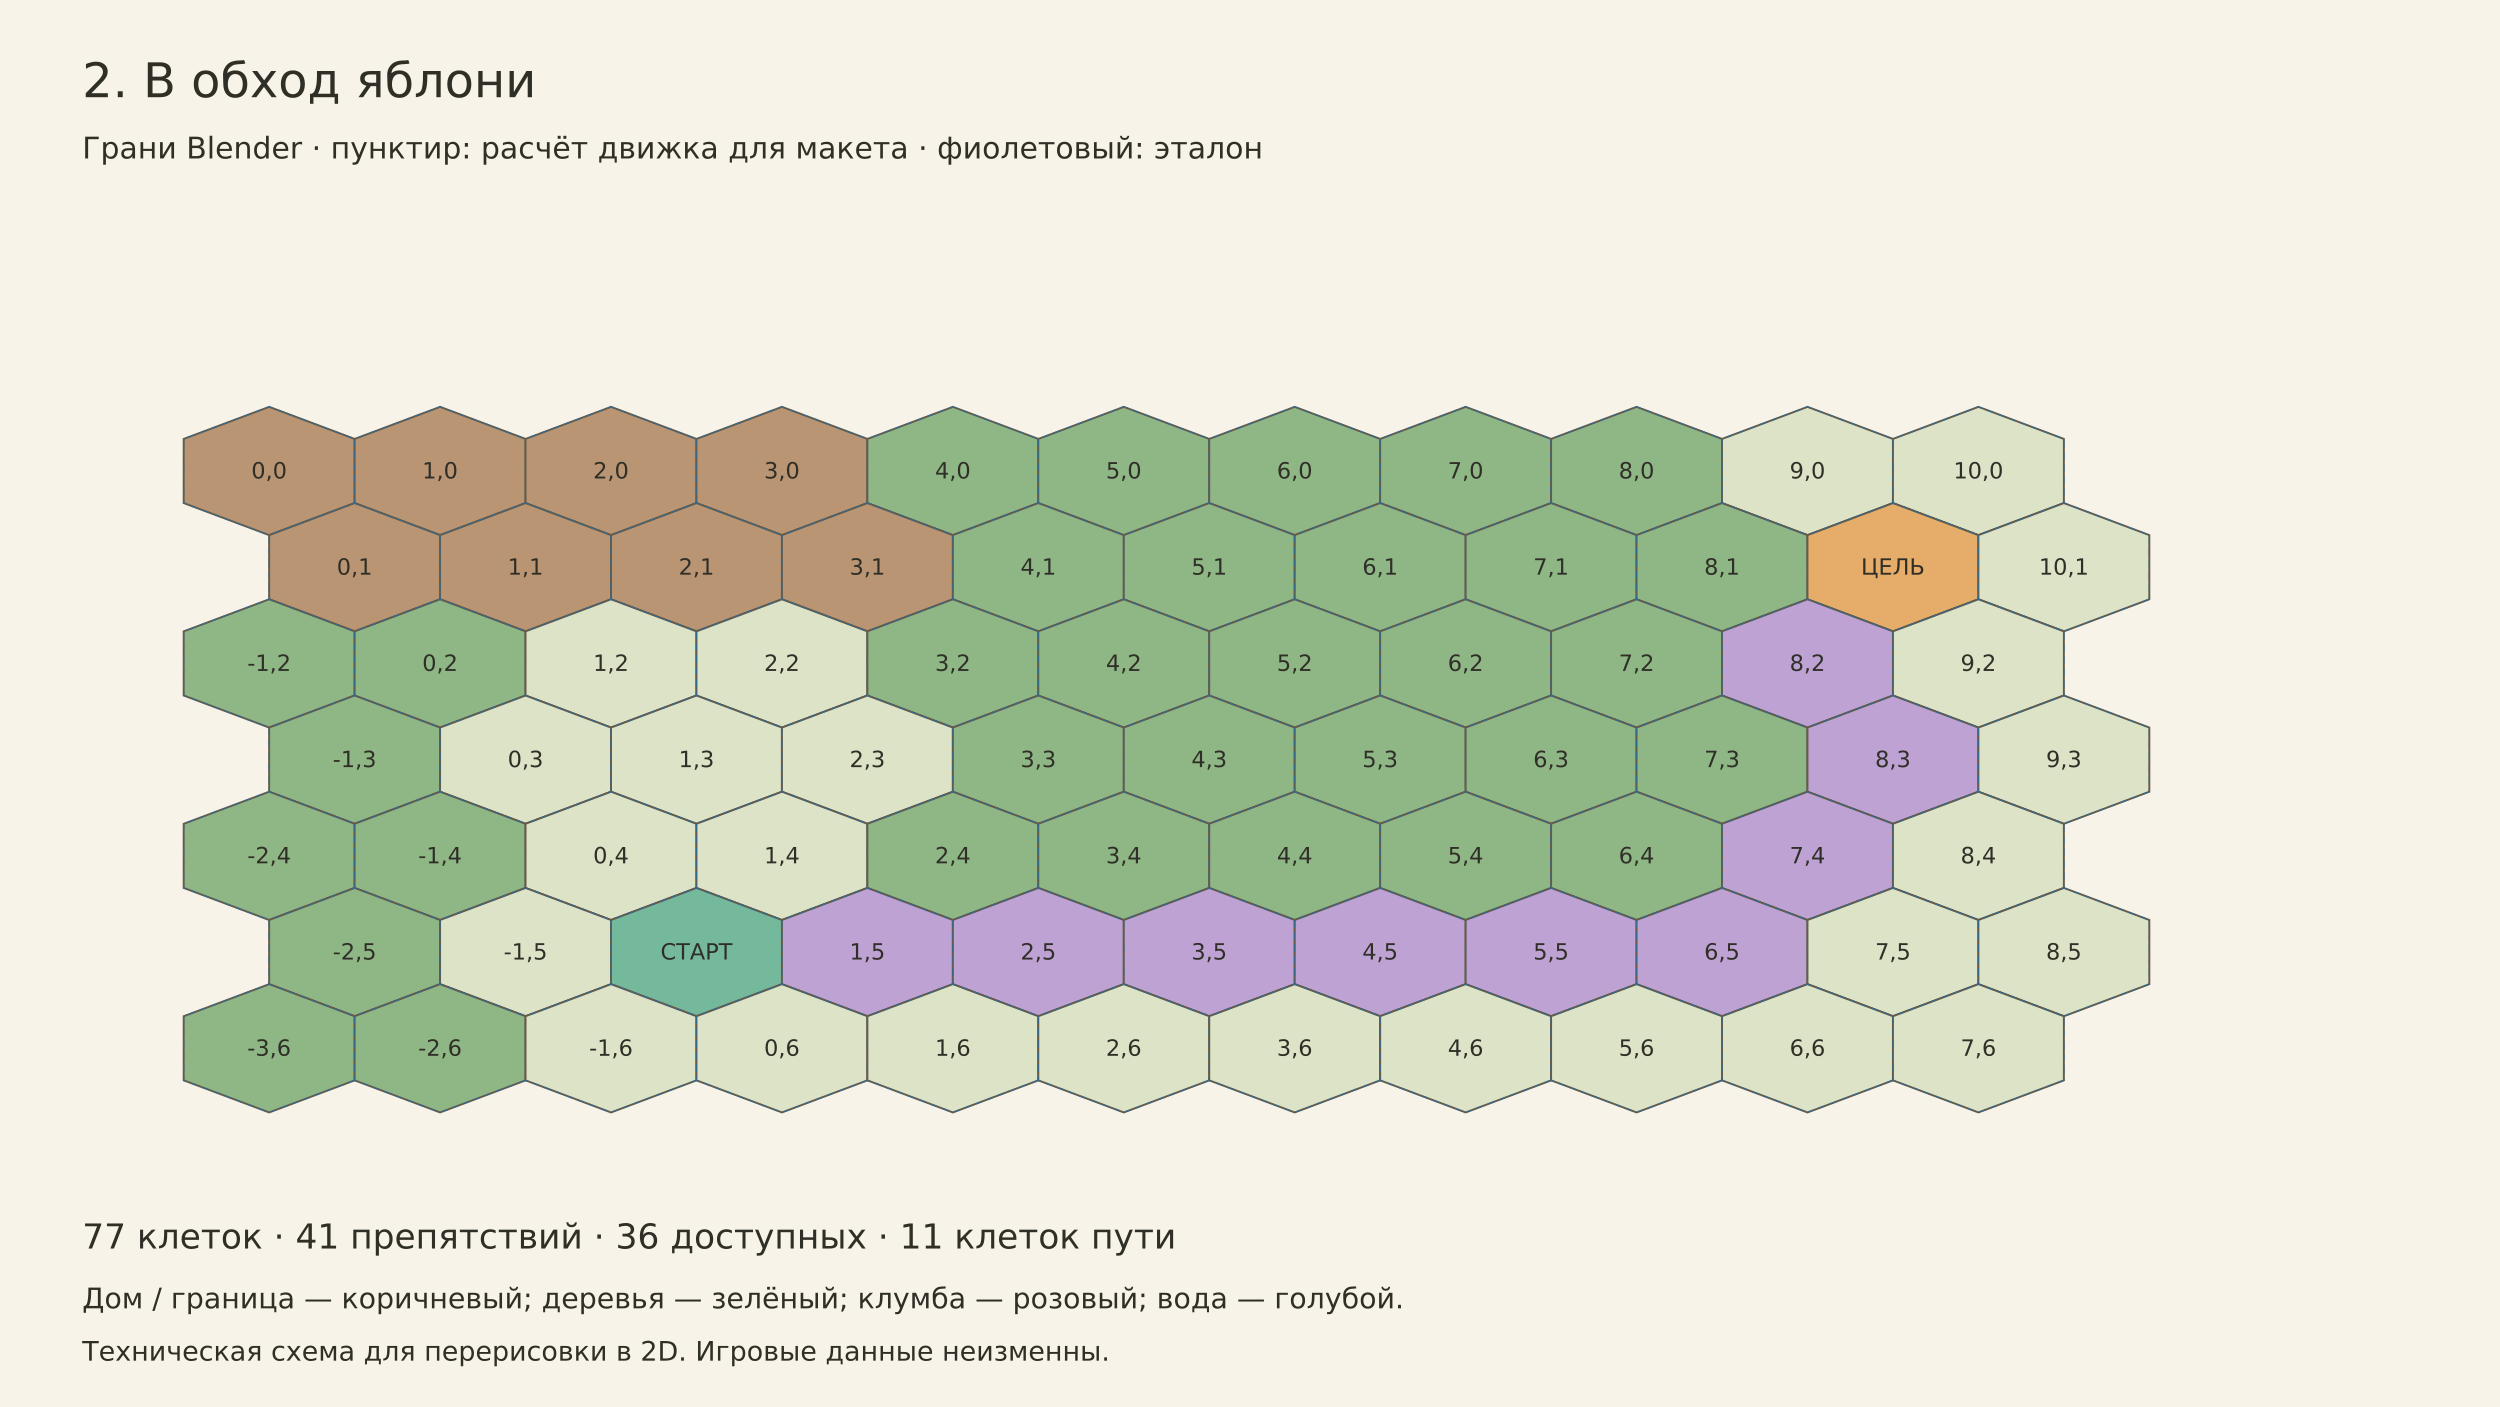
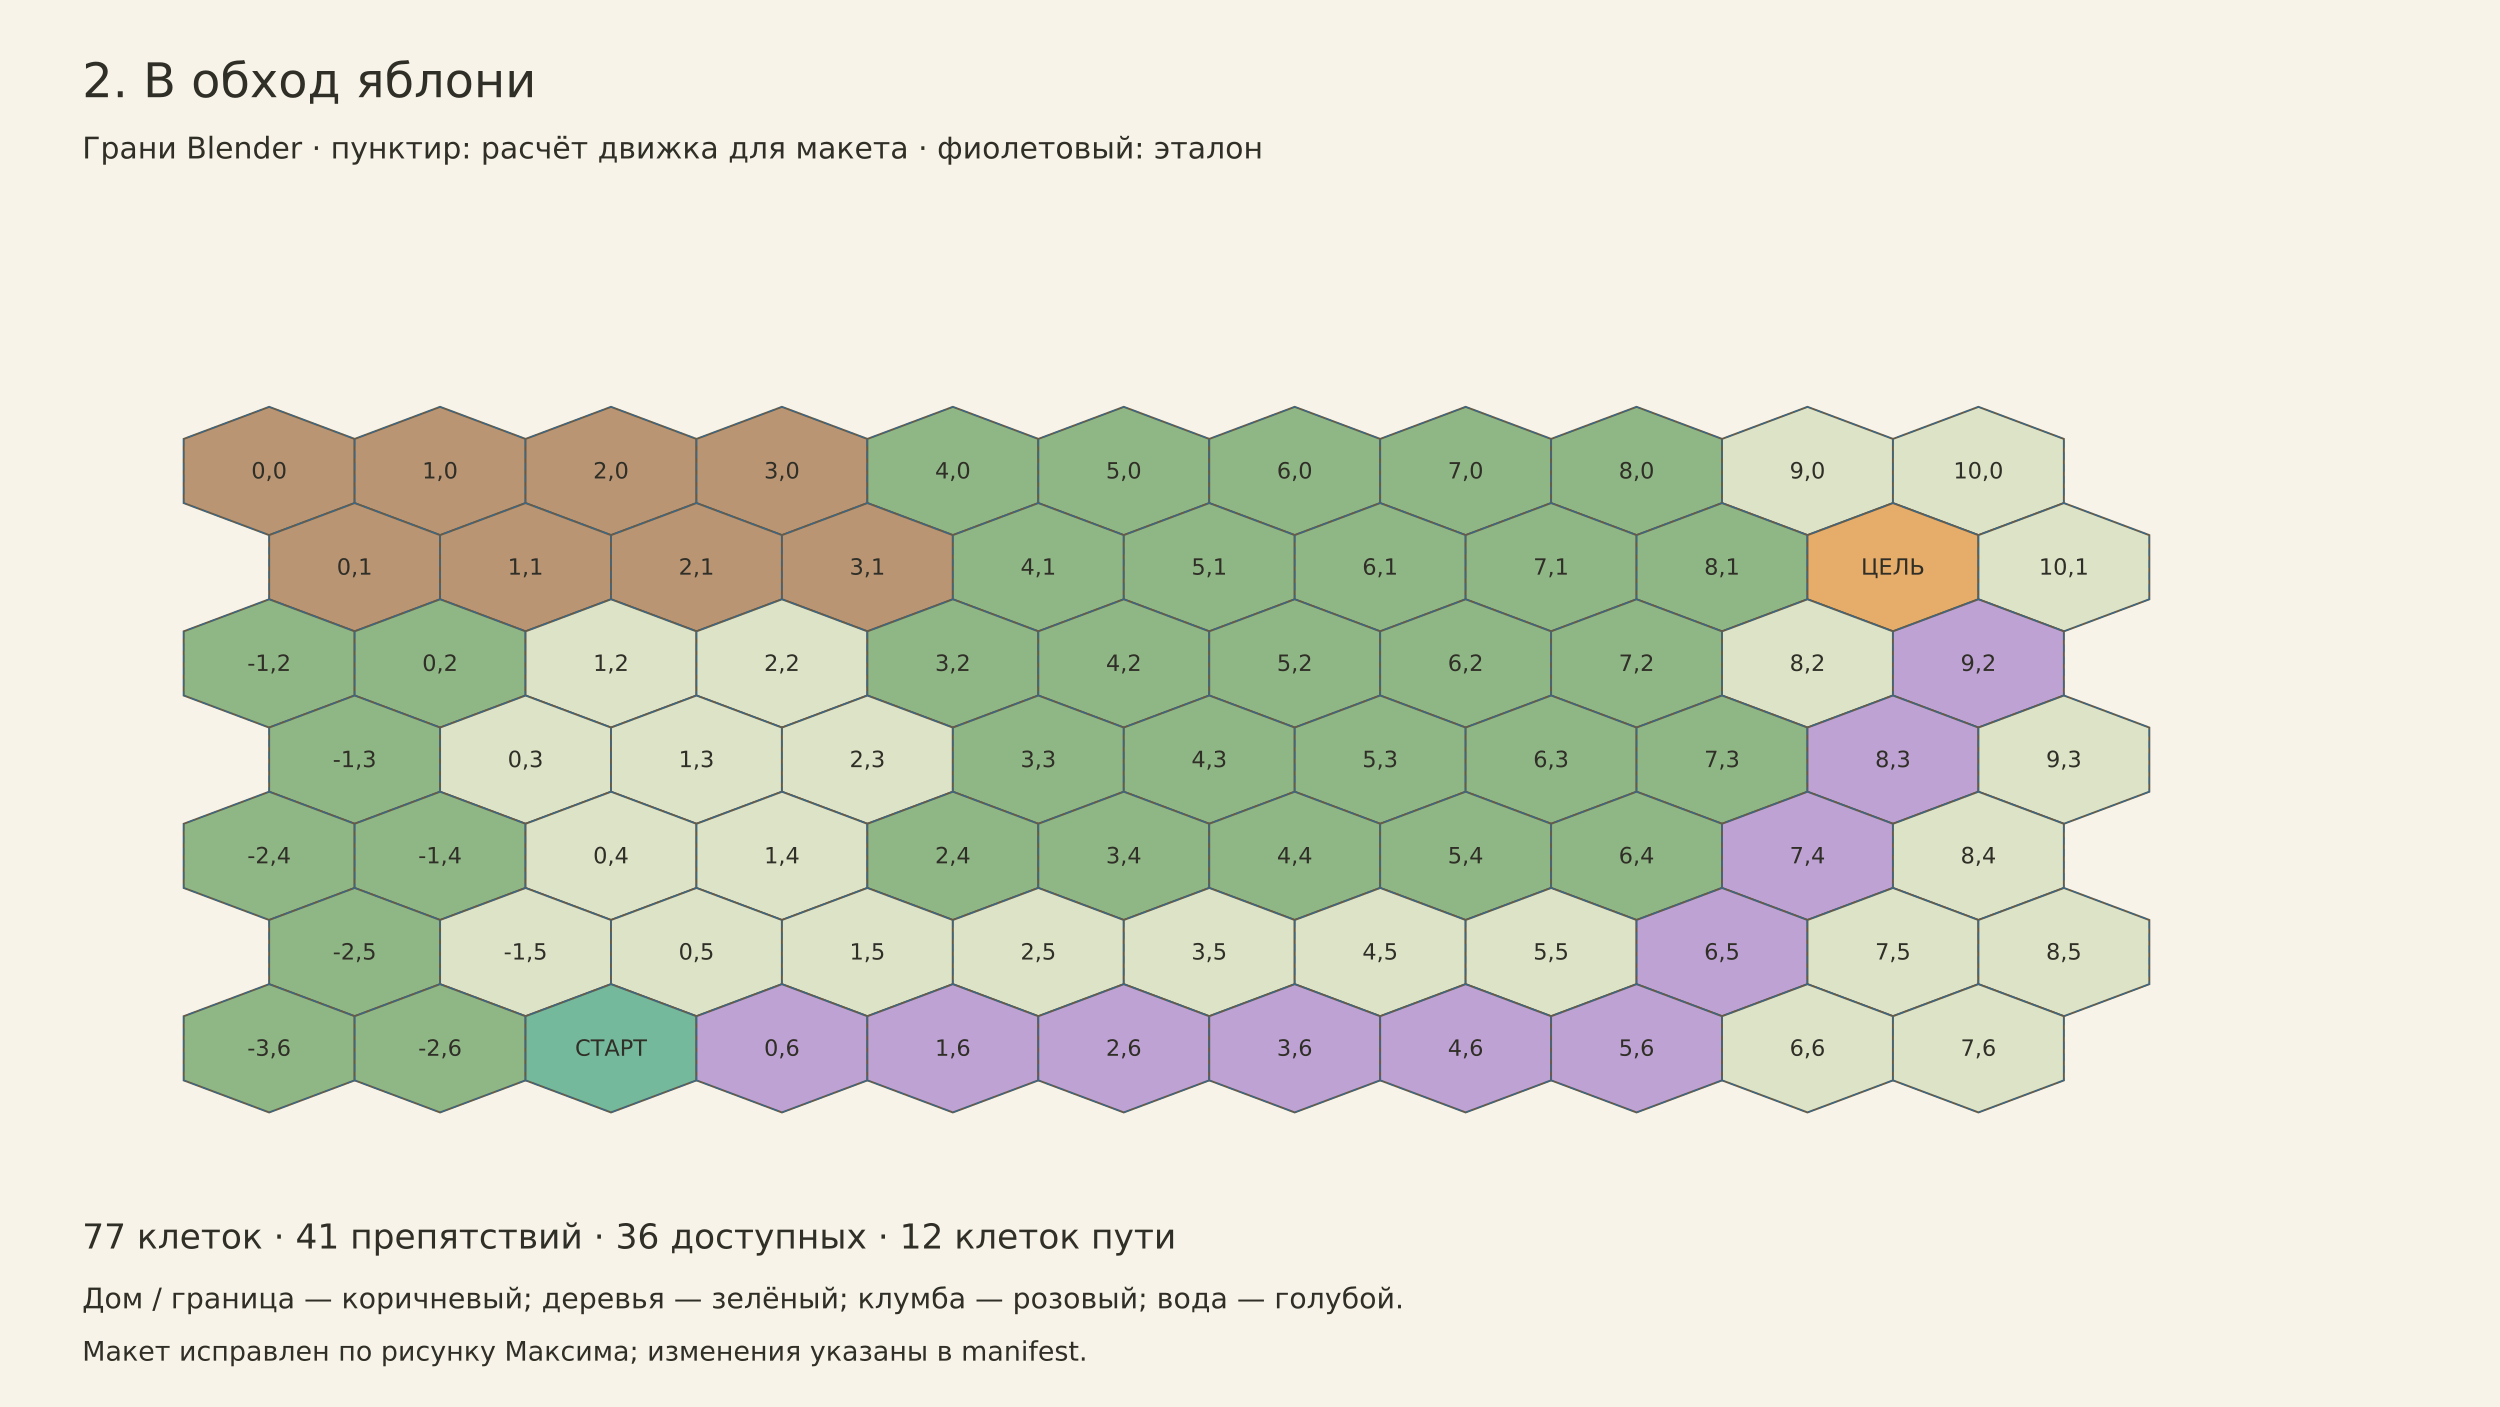
<svg xmlns="http://www.w3.org/2000/svg" viewBox="0 0 1672 941">
  <rect width="100%" height="100%" fill="#f7f3e8" />
  <g font-family="DejaVu Sans,sans-serif" fill="#302f27">
    <text x="55" y="65" font-size="32">2. В обход яблони</text>
    <text x="55" y="106" font-size="20">Грани Blender · пунктир: расчёт движка для макета · фиолетовый: эталон</text>
    <polygon points="237.158,336.45 180,357.9 122.842,336.45 122.842,293.55 180,272.1 237.158,293.55" fill="#b99574" stroke="#655b49" stroke-width="1.3" />
    <polygon points="237.158,336.45 180,357.9 122.842,336.45 122.842,293.55 180,272.1 237.158,293.55" fill="none" stroke="#326a93" stroke-width=".7" stroke-dasharray="5 3" />
    <text x="180" y="320" text-anchor="middle" font-size="15">0,0</text>
    <polygon points="351.473,336.45 294.315,357.9 237.158,336.45 237.158,293.55 294.315,272.1 351.473,293.55" fill="#b99574" stroke="#655b49" stroke-width="1.3" />
    <polygon points="351.473,336.45 294.315,357.9 237.158,336.45 237.158,293.55 294.315,272.1 351.473,293.55" fill="none" stroke="#326a93" stroke-width=".7" stroke-dasharray="5 3" />
    <text x="294.315" y="320" text-anchor="middle" font-size="15">1,0</text>
    <polygon points="465.788,336.45 408.631,357.9 351.473,336.45 351.473,293.55 408.631,272.1 465.788,293.55" fill="#b99574" stroke="#655b49" stroke-width="1.3" />
    <polygon points="465.788,336.45 408.631,357.9 351.473,336.45 351.473,293.55 408.631,272.1 465.788,293.55" fill="none" stroke="#326a93" stroke-width=".7" stroke-dasharray="5 3" />
    <text x="408.631" y="320" text-anchor="middle" font-size="15">2,0</text>
    <polygon points="580.104,336.45 522.946,357.9 465.788,336.45 465.788,293.55 522.946,272.1 580.104,293.55" fill="#b99574" stroke="#655b49" stroke-width="1.3" />
    <polygon points="580.104,336.45 522.946,357.9 465.788,336.45 465.788,293.55 522.946,272.1 580.104,293.55" fill="none" stroke="#326a93" stroke-width=".7" stroke-dasharray="5 3" />
    <text x="522.946" y="320" text-anchor="middle" font-size="15">3,0</text>
    <polygon points="694.419,336.45 637.261,357.9 580.104,336.45 580.104,293.55 637.261,272.1 694.419,293.55" fill="#8fb786" stroke="#655b49" stroke-width="1.3" />
    <polygon points="694.419,336.45 637.261,357.9 580.104,336.45 580.104,293.55 637.261,272.1 694.419,293.55" fill="none" stroke="#326a93" stroke-width=".7" stroke-dasharray="5 3" />
    <text x="637.261" y="320" text-anchor="middle" font-size="15">4,0</text>
    <polygon points="808.734,336.45 751.577,357.9 694.419,336.45 694.419,293.55 751.577,272.1 808.734,293.55" fill="#8fb786" stroke="#655b49" stroke-width="1.3" />
    <polygon points="808.734,336.45 751.577,357.9 694.419,336.45 694.419,293.55 751.577,272.1 808.734,293.55" fill="none" stroke="#326a93" stroke-width=".7" stroke-dasharray="5 3" />
    <text x="751.577" y="320" text-anchor="middle" font-size="15">5,0</text>
    <polygon points="923.05,336.45 865.892,357.9 808.734,336.45 808.734,293.55 865.892,272.1 923.05,293.55" fill="#8fb786" stroke="#655b49" stroke-width="1.3" />
    <polygon points="923.05,336.45 865.892,357.9 808.734,336.45 808.734,293.55 865.892,272.1 923.05,293.55" fill="none" stroke="#326a93" stroke-width=".7" stroke-dasharray="5 3" />
    <text x="865.892" y="320" text-anchor="middle" font-size="15">6,0</text>
    <polygon points="1037.365,336.45 980.208,357.9 923.05,336.45 923.05,293.55 980.208,272.1 1037.365,293.55" fill="#8fb786" stroke="#655b49" stroke-width="1.3" />
    <polygon points="1037.365,336.45 980.207,357.9 923.05,336.45 923.05,293.55 980.207,272.1 1037.365,293.55" fill="none" stroke="#326a93" stroke-width=".7" stroke-dasharray="5 3" />
    <text x="980.207" y="320" text-anchor="middle" font-size="15">7,0</text>
    <polygon points="1151.681,336.45 1094.523,357.9 1037.365,336.45 1037.365,293.55 1094.523,272.1 1151.681,293.55" fill="#8fb786" stroke="#655b49" stroke-width="1.3" />
    <polygon points="1151.68,336.45 1094.523,357.9 1037.365,336.45 1037.365,293.55 1094.523,272.1 1151.68,293.55" fill="none" stroke="#326a93" stroke-width=".7" stroke-dasharray="5 3" />
    <text x="1094.523" y="320" text-anchor="middle" font-size="15">8,0</text>
    <polygon points="1265.996,336.45 1208.838,357.9 1151.681,336.45 1151.681,293.55 1208.838,272.1 1265.996,293.55" fill="#dce3c7" stroke="#655b49" stroke-width="1.3" />
    <polygon points="1265.996,336.45 1208.838,357.9 1151.68,336.45 1151.68,293.55 1208.838,272.1 1265.996,293.55" fill="none" stroke="#326a93" stroke-width=".7" stroke-dasharray="5 3" />
    <text x="1208.838" y="320" text-anchor="middle" font-size="15">9,0</text>
    <polygon points="1380.311,336.45 1323.154,357.9 1265.996,336.45 1265.996,293.55 1323.154,272.1 1380.311,293.55" fill="#dce3c7" stroke="#655b49" stroke-width="1.3" />
    <polygon points="1380.311,336.45 1323.154,357.9 1265.996,336.45 1265.996,293.55 1323.154,272.1 1380.311,293.55" fill="none" stroke="#326a93" stroke-width=".7" stroke-dasharray="5 3" />
    <text x="1323.154" y="320" text-anchor="middle" font-size="15">10,0</text>
    <polygon points="294.315,400.8 237.158,422.25 180,400.8 180,357.9 237.158,336.45 294.315,357.9" fill="#b99574" stroke="#655b49" stroke-width="1.3" />
    <polygon points="294.315,400.8 237.158,422.25 180,400.8 180,357.9 237.158,336.45 294.315,357.9" fill="none" stroke="#326a93" stroke-width=".7" stroke-dasharray="5 3" />
    <text x="237.158" y="384.35" text-anchor="middle" font-size="15">0,1</text>
    <polygon points="408.631,400.8 351.473,422.25 294.315,400.8 294.315,357.9 351.473,336.45 408.631,357.9" fill="#b99574" stroke="#655b49" stroke-width="1.3" />
    <polygon points="408.631,400.8 351.473,422.25 294.315,400.8 294.315,357.9 351.473,336.45 408.631,357.9" fill="none" stroke="#326a93" stroke-width=".7" stroke-dasharray="5 3" />
    <text x="351.473" y="384.35" text-anchor="middle" font-size="15">1,1</text>
    <polygon points="522.946,400.8 465.788,422.25 408.631,400.8 408.631,357.9 465.788,336.45 522.946,357.9" fill="#b99574" stroke="#655b49" stroke-width="1.3" />
    <polygon points="522.946,400.8 465.788,422.25 408.631,400.8 408.631,357.9 465.788,336.45 522.946,357.9" fill="none" stroke="#326a93" stroke-width=".7" stroke-dasharray="5 3" />
    <text x="465.788" y="384.35" text-anchor="middle" font-size="15">2,1</text>
    <polygon points="637.261,400.8 580.104,422.25 522.946,400.8 522.946,357.9 580.104,336.45 637.261,357.9" fill="#b99574" stroke="#655b49" stroke-width="1.3" />
    <polygon points="637.261,400.8 580.104,422.25 522.946,400.8 522.946,357.9 580.104,336.45 637.261,357.9" fill="none" stroke="#326a93" stroke-width=".7" stroke-dasharray="5 3" />
    <text x="580.104" y="384.35" text-anchor="middle" font-size="15">3,1</text>
    <polygon points="751.577,400.8 694.419,422.25 637.261,400.8 637.261,357.9 694.419,336.45 751.577,357.9" fill="#8fb786" stroke="#655b49" stroke-width="1.3" />
    <polygon points="751.577,400.8 694.419,422.25 637.261,400.8 637.261,357.9 694.419,336.45 751.577,357.9" fill="none" stroke="#326a93" stroke-width=".7" stroke-dasharray="5 3" />
    <text x="694.419" y="384.35" text-anchor="middle" font-size="15">4,1</text>
    <polygon points="865.892,400.8 808.734,422.25 751.577,400.8 751.577,357.9 808.734,336.45 865.892,357.9" fill="#8fb786" stroke="#655b49" stroke-width="1.3" />
    <polygon points="865.892,400.8 808.734,422.25 751.577,400.8 751.577,357.9 808.734,336.45 865.892,357.9" fill="none" stroke="#326a93" stroke-width=".7" stroke-dasharray="5 3" />
    <text x="808.734" y="384.35" text-anchor="middle" font-size="15">5,1</text>
    <polygon points="980.208,400.8 923.05,422.25 865.892,400.8 865.892,357.9 923.05,336.45 980.208,357.9" fill="#8fb786" stroke="#655b49" stroke-width="1.3" />
    <polygon points="980.207,400.8 923.05,422.25 865.892,400.8 865.892,357.9 923.05,336.45 980.207,357.9" fill="none" stroke="#326a93" stroke-width=".7" stroke-dasharray="5 3" />
    <text x="923.05" y="384.35" text-anchor="middle" font-size="15">6,1</text>
    <polygon points="1094.523,400.8 1037.365,422.25 980.208,400.8 980.208,357.9 1037.365,336.45 1094.523,357.9" fill="#8fb786" stroke="#655b49" stroke-width="1.3" />
    <polygon points="1094.523,400.8 1037.365,422.25 980.207,400.8 980.207,357.9 1037.365,336.45 1094.523,357.9" fill="none" stroke="#326a93" stroke-width=".7" stroke-dasharray="5 3" />
    <text x="1037.365" y="384.35" text-anchor="middle" font-size="15">7,1</text>
    <polygon points="1208.838,400.8 1151.681,422.25 1094.523,400.8 1094.523,357.9 1151.681,336.45 1208.838,357.9" fill="#8fb786" stroke="#655b49" stroke-width="1.3" />
    <polygon points="1208.838,400.8 1151.68,422.25 1094.523,400.8 1094.523,357.9 1151.68,336.45 1208.838,357.9" fill="none" stroke="#326a93" stroke-width=".7" stroke-dasharray="5 3" />
    <text x="1151.681" y="384.35" text-anchor="middle" font-size="15">8,1</text>
    <polygon points="1323.154,400.8 1265.996,422.25 1208.838,400.8 1208.838,357.9 1265.996,336.45 1323.154,357.9" fill="#e6ac69" stroke="#655b49" stroke-width="1.3" />
    <polygon points="1323.154,400.8 1265.996,422.25 1208.838,400.8 1208.838,357.9 1265.996,336.45 1323.154,357.9" fill="none" stroke="#326a93" stroke-width=".7" stroke-dasharray="5 3" />
    <text x="1265.996" y="384.35" text-anchor="middle" font-size="15">ЦЕЛЬ</text>
    <polygon points="1437.469,400.8 1380.311,422.25 1323.154,400.8 1323.154,357.9 1380.311,336.45 1437.469,357.9" fill="#dce3c7" stroke="#655b49" stroke-width="1.3" />
    <polygon points="1437.469,400.8 1380.311,422.25 1323.154,400.8 1323.154,357.9 1380.311,336.45 1437.469,357.9" fill="none" stroke="#326a93" stroke-width=".7" stroke-dasharray="5 3" />
    <text x="1380.311" y="384.35" text-anchor="middle" font-size="15">10,1</text>
    <polygon points="237.158,465.15 180,486.6 122.842,465.15 122.842,422.25 180,400.8 237.158,422.25" fill="#8fb786" stroke="#655b49" stroke-width="1.3" />
    <polygon points="237.158,465.15 180,486.6 122.842,465.15 122.842,422.25 180,400.8 237.158,422.25" fill="none" stroke="#326a93" stroke-width=".7" stroke-dasharray="5 3" />
    <text x="180" y="448.7" text-anchor="middle" font-size="15">-1,2</text>
    <polygon points="351.473,465.15 294.315,486.6 237.158,465.15 237.158,422.25 294.315,400.8 351.473,422.25" fill="#8fb786" stroke="#655b49" stroke-width="1.3" />
    <polygon points="351.473,465.15 294.315,486.6 237.158,465.15 237.158,422.25 294.315,400.8 351.473,422.25" fill="none" stroke="#326a93" stroke-width=".7" stroke-dasharray="5 3" />
    <text x="294.315" y="448.7" text-anchor="middle" font-size="15">0,2</text>
    <polygon points="465.788,465.15 408.631,486.6 351.473,465.15 351.473,422.25 408.631,400.8 465.788,422.25" fill="#dce3c7" stroke="#655b49" stroke-width="1.3" />
    <polygon points="465.788,465.15 408.631,486.6 351.473,465.15 351.473,422.25 408.631,400.8 465.788,422.25" fill="none" stroke="#326a93" stroke-width=".7" stroke-dasharray="5 3" />
    <text x="408.631" y="448.7" text-anchor="middle" font-size="15">1,2</text>
    <polygon points="580.104,465.15 522.946,486.6 465.788,465.15 465.788,422.25 522.946,400.8 580.104,422.25" fill="#dce3c7" stroke="#655b49" stroke-width="1.3" />
    <polygon points="580.104,465.15 522.946,486.6 465.788,465.15 465.788,422.25 522.946,400.8 580.104,422.25" fill="none" stroke="#326a93" stroke-width=".7" stroke-dasharray="5 3" />
    <text x="522.946" y="448.7" text-anchor="middle" font-size="15">2,2</text>
    <polygon points="694.419,465.15 637.261,486.6 580.104,465.15 580.104,422.25 637.261,400.8 694.419,422.25" fill="#8fb786" stroke="#655b49" stroke-width="1.3" />
    <polygon points="694.419,465.15 637.261,486.6 580.104,465.15 580.104,422.25 637.261,400.8 694.419,422.25" fill="none" stroke="#326a93" stroke-width=".7" stroke-dasharray="5 3" />
    <text x="637.261" y="448.7" text-anchor="middle" font-size="15">3,2</text>
    <polygon points="808.734,465.15 751.577,486.6 694.419,465.15 694.419,422.25 751.577,400.8 808.734,422.25" fill="#8fb786" stroke="#655b49" stroke-width="1.3" />
    <polygon points="808.734,465.15 751.577,486.6 694.419,465.15 694.419,422.25 751.577,400.8 808.734,422.25" fill="none" stroke="#326a93" stroke-width=".7" stroke-dasharray="5 3" />
    <text x="751.577" y="448.7" text-anchor="middle" font-size="15">4,2</text>
    <polygon points="923.05,465.15 865.892,486.6 808.734,465.15 808.734,422.25 865.892,400.8 923.05,422.25" fill="#8fb786" stroke="#655b49" stroke-width="1.3" />
    <polygon points="923.05,465.15 865.892,486.6 808.734,465.15 808.734,422.25 865.892,400.8 923.05,422.25" fill="none" stroke="#326a93" stroke-width=".7" stroke-dasharray="5 3" />
    <text x="865.892" y="448.7" text-anchor="middle" font-size="15">5,2</text>
    <polygon points="1037.365,465.15 980.208,486.6 923.05,465.15 923.05,422.25 980.208,400.8 1037.365,422.25" fill="#8fb786" stroke="#655b49" stroke-width="1.3" />
    <polygon points="1037.365,465.15 980.207,486.6 923.05,465.15 923.05,422.25 980.207,400.8 1037.365,422.25" fill="none" stroke="#326a93" stroke-width=".7" stroke-dasharray="5 3" />
    <text x="980.207" y="448.7" text-anchor="middle" font-size="15">6,2</text>
    <polygon points="1151.681,465.15 1094.523,486.6 1037.365,465.15 1037.365,422.25 1094.523,400.8 1151.681,422.25" fill="#8fb786" stroke="#655b49" stroke-width="1.3" />
    <polygon points="1151.68,465.15 1094.523,486.6 1037.365,465.15 1037.365,422.25 1094.523,400.8 1151.68,422.25" fill="none" stroke="#326a93" stroke-width=".7" stroke-dasharray="5 3" />
    <text x="1094.523" y="448.7" text-anchor="middle" font-size="15">7,2</text>
-     <polygon points="1265.996,465.15 1208.838,486.6 1151.681,465.15 1151.681,422.25 1208.838,400.8 1265.996,422.25" fill="#bea2d4" stroke="#655b49" stroke-width="1.3" />
+     <polygon points="1265.996,465.15 1208.838,486.6 1151.681,465.15 1151.681,422.25 1208.838,400.8 1265.996,422.25" fill="#dce3c7" stroke="#655b49" stroke-width="1.3" />
    <polygon points="1265.996,465.15 1208.838,486.6 1151.68,465.15 1151.68,422.25 1208.838,400.8 1265.996,422.25" fill="none" stroke="#326a93" stroke-width=".7" stroke-dasharray="5 3" />
    <text x="1208.838" y="448.7" text-anchor="middle" font-size="15">8,2</text>
-     <polygon points="1380.311,465.15 1323.154,486.6 1265.996,465.15 1265.996,422.25 1323.154,400.8 1380.311,422.25" fill="#dce3c7" stroke="#655b49" stroke-width="1.3" />
+     <polygon points="1380.311,465.15 1323.154,486.6 1265.996,465.15 1265.996,422.25 1323.154,400.8 1380.311,422.25" fill="#bea2d4" stroke="#655b49" stroke-width="1.3" />
    <polygon points="1380.311,465.15 1323.154,486.6 1265.996,465.15 1265.996,422.25 1323.154,400.8 1380.311,422.25" fill="none" stroke="#326a93" stroke-width=".7" stroke-dasharray="5 3" />
    <text x="1323.154" y="448.7" text-anchor="middle" font-size="15">9,2</text>
    <polygon points="294.315,529.5 237.158,550.95 180,529.5 180,486.6 237.158,465.15 294.315,486.6" fill="#8fb786" stroke="#655b49" stroke-width="1.3" />
    <polygon points="294.315,529.5 237.158,550.95 180,529.5 180,486.6 237.158,465.15 294.315,486.6" fill="none" stroke="#326a93" stroke-width=".7" stroke-dasharray="5 3" />
    <text x="237.158" y="513.05" text-anchor="middle" font-size="15">-1,3</text>
    <polygon points="408.631,529.5 351.473,550.95 294.315,529.5 294.315,486.6 351.473,465.15 408.631,486.6" fill="#dce3c7" stroke="#655b49" stroke-width="1.3" />
    <polygon points="408.631,529.5 351.473,550.95 294.315,529.5 294.315,486.6 351.473,465.15 408.631,486.6" fill="none" stroke="#326a93" stroke-width=".7" stroke-dasharray="5 3" />
    <text x="351.473" y="513.05" text-anchor="middle" font-size="15">0,3</text>
    <polygon points="522.946,529.5 465.788,550.95 408.631,529.5 408.631,486.6 465.788,465.15 522.946,486.6" fill="#dce3c7" stroke="#655b49" stroke-width="1.3" />
    <polygon points="522.946,529.5 465.788,550.95 408.631,529.5 408.631,486.6 465.788,465.15 522.946,486.6" fill="none" stroke="#326a93" stroke-width=".7" stroke-dasharray="5 3" />
    <text x="465.788" y="513.05" text-anchor="middle" font-size="15">1,3</text>
    <polygon points="637.261,529.5 580.104,550.95 522.946,529.5 522.946,486.6 580.104,465.15 637.261,486.6" fill="#dce3c7" stroke="#655b49" stroke-width="1.3" />
    <polygon points="637.261,529.5 580.104,550.95 522.946,529.5 522.946,486.6 580.104,465.15 637.261,486.6" fill="none" stroke="#326a93" stroke-width=".7" stroke-dasharray="5 3" />
    <text x="580.104" y="513.05" text-anchor="middle" font-size="15">2,3</text>
    <polygon points="751.577,529.5 694.419,550.95 637.261,529.5 637.261,486.6 694.419,465.15 751.577,486.6" fill="#8fb786" stroke="#655b49" stroke-width="1.3" />
    <polygon points="751.577,529.5 694.419,550.95 637.261,529.5 637.261,486.6 694.419,465.15 751.577,486.6" fill="none" stroke="#326a93" stroke-width=".7" stroke-dasharray="5 3" />
    <text x="694.419" y="513.05" text-anchor="middle" font-size="15">3,3</text>
    <polygon points="865.892,529.5 808.734,550.95 751.577,529.5 751.577,486.6 808.734,465.15 865.892,486.6" fill="#8fb786" stroke="#655b49" stroke-width="1.3" />
    <polygon points="865.892,529.5 808.734,550.95 751.577,529.5 751.577,486.6 808.734,465.15 865.892,486.6" fill="none" stroke="#326a93" stroke-width=".7" stroke-dasharray="5 3" />
    <text x="808.734" y="513.05" text-anchor="middle" font-size="15">4,3</text>
    <polygon points="980.208,529.5 923.05,550.95 865.892,529.5 865.892,486.6 923.05,465.15 980.208,486.6" fill="#8fb786" stroke="#655b49" stroke-width="1.3" />
    <polygon points="980.207,529.5 923.05,550.95 865.892,529.5 865.892,486.6 923.05,465.15 980.207,486.6" fill="none" stroke="#326a93" stroke-width=".7" stroke-dasharray="5 3" />
    <text x="923.05" y="513.05" text-anchor="middle" font-size="15">5,3</text>
    <polygon points="1094.523,529.5 1037.365,550.95 980.208,529.5 980.208,486.6 1037.365,465.15 1094.523,486.6" fill="#8fb786" stroke="#655b49" stroke-width="1.3" />
    <polygon points="1094.523,529.5 1037.365,550.95 980.207,529.5 980.207,486.6 1037.365,465.15 1094.523,486.6" fill="none" stroke="#326a93" stroke-width=".7" stroke-dasharray="5 3" />
    <text x="1037.365" y="513.05" text-anchor="middle" font-size="15">6,3</text>
    <polygon points="1208.838,529.5 1151.681,550.95 1094.523,529.5 1094.523,486.6 1151.681,465.15 1208.838,486.6" fill="#8fb786" stroke="#655b49" stroke-width="1.3" />
    <polygon points="1208.838,529.5 1151.68,550.95 1094.523,529.5 1094.523,486.6 1151.68,465.15 1208.838,486.6" fill="none" stroke="#326a93" stroke-width=".7" stroke-dasharray="5 3" />
    <text x="1151.681" y="513.05" text-anchor="middle" font-size="15">7,3</text>
    <polygon points="1323.154,529.5 1265.996,550.95 1208.838,529.5 1208.838,486.6 1265.996,465.15 1323.154,486.6" fill="#bea2d4" stroke="#655b49" stroke-width="1.3" />
    <polygon points="1323.154,529.5 1265.996,550.95 1208.838,529.5 1208.838,486.6 1265.996,465.15 1323.154,486.6" fill="none" stroke="#326a93" stroke-width=".7" stroke-dasharray="5 3" />
    <text x="1265.996" y="513.05" text-anchor="middle" font-size="15">8,3</text>
    <polygon points="1437.469,529.5 1380.311,550.95 1323.154,529.5 1323.154,486.6 1380.311,465.15 1437.469,486.6" fill="#dce3c7" stroke="#655b49" stroke-width="1.3" />
    <polygon points="1437.469,529.5 1380.311,550.95 1323.154,529.5 1323.154,486.6 1380.311,465.15 1437.469,486.6" fill="none" stroke="#326a93" stroke-width=".7" stroke-dasharray="5 3" />
    <text x="1380.311" y="513.05" text-anchor="middle" font-size="15">9,3</text>
    <polygon points="237.158,593.85 180,615.3 122.842,593.85 122.842,550.95 180,529.5 237.158,550.95" fill="#8fb786" stroke="#655b49" stroke-width="1.3" />
    <polygon points="237.158,593.85 180,615.3 122.842,593.85 122.842,550.95 180,529.5 237.158,550.95" fill="none" stroke="#326a93" stroke-width=".7" stroke-dasharray="5 3" />
    <text x="180" y="577.4" text-anchor="middle" font-size="15">-2,4</text>
    <polygon points="351.473,593.85 294.315,615.3 237.158,593.85 237.158,550.95 294.315,529.5 351.473,550.95" fill="#8fb786" stroke="#655b49" stroke-width="1.3" />
    <polygon points="351.473,593.85 294.315,615.3 237.158,593.85 237.158,550.95 294.315,529.5 351.473,550.95" fill="none" stroke="#326a93" stroke-width=".7" stroke-dasharray="5 3" />
    <text x="294.315" y="577.4" text-anchor="middle" font-size="15">-1,4</text>
    <polygon points="465.788,593.85 408.631,615.3 351.473,593.85 351.473,550.95 408.631,529.5 465.788,550.95" fill="#dce3c7" stroke="#655b49" stroke-width="1.3" />
    <polygon points="465.788,593.85 408.631,615.3 351.473,593.85 351.473,550.95 408.631,529.5 465.788,550.95" fill="none" stroke="#326a93" stroke-width=".7" stroke-dasharray="5 3" />
    <text x="408.631" y="577.4" text-anchor="middle" font-size="15">0,4</text>
    <polygon points="580.104,593.85 522.946,615.3 465.788,593.85 465.788,550.95 522.946,529.5 580.104,550.95" fill="#dce3c7" stroke="#655b49" stroke-width="1.3" />
    <polygon points="580.104,593.85 522.946,615.3 465.788,593.85 465.788,550.95 522.946,529.5 580.104,550.95" fill="none" stroke="#326a93" stroke-width=".7" stroke-dasharray="5 3" />
    <text x="522.946" y="577.4" text-anchor="middle" font-size="15">1,4</text>
    <polygon points="694.419,593.85 637.261,615.3 580.104,593.85 580.104,550.95 637.261,529.5 694.419,550.95" fill="#8fb786" stroke="#655b49" stroke-width="1.3" />
    <polygon points="694.419,593.85 637.261,615.3 580.104,593.85 580.104,550.95 637.261,529.5 694.419,550.95" fill="none" stroke="#326a93" stroke-width=".7" stroke-dasharray="5 3" />
    <text x="637.261" y="577.4" text-anchor="middle" font-size="15">2,4</text>
    <polygon points="808.734,593.85 751.577,615.3 694.419,593.85 694.419,550.95 751.577,529.5 808.734,550.95" fill="#8fb786" stroke="#655b49" stroke-width="1.3" />
    <polygon points="808.734,593.85 751.577,615.3 694.419,593.85 694.419,550.95 751.577,529.5 808.734,550.95" fill="none" stroke="#326a93" stroke-width=".7" stroke-dasharray="5 3" />
    <text x="751.577" y="577.4" text-anchor="middle" font-size="15">3,4</text>
    <polygon points="923.05,593.85 865.892,615.3 808.734,593.85 808.734,550.95 865.892,529.5 923.05,550.95" fill="#8fb786" stroke="#655b49" stroke-width="1.3" />
    <polygon points="923.05,593.85 865.892,615.3 808.734,593.85 808.734,550.95 865.892,529.5 923.05,550.95" fill="none" stroke="#326a93" stroke-width=".7" stroke-dasharray="5 3" />
    <text x="865.892" y="577.4" text-anchor="middle" font-size="15">4,4</text>
    <polygon points="1037.365,593.85 980.208,615.3 923.05,593.85 923.05,550.95 980.208,529.5 1037.365,550.95" fill="#8fb786" stroke="#655b49" stroke-width="1.3" />
    <polygon points="1037.365,593.85 980.207,615.3 923.05,593.85 923.05,550.95 980.207,529.5 1037.365,550.95" fill="none" stroke="#326a93" stroke-width=".7" stroke-dasharray="5 3" />
    <text x="980.207" y="577.4" text-anchor="middle" font-size="15">5,4</text>
    <polygon points="1151.681,593.85 1094.523,615.3 1037.365,593.85 1037.365,550.95 1094.523,529.5 1151.681,550.95" fill="#8fb786" stroke="#655b49" stroke-width="1.3" />
    <polygon points="1151.68,593.85 1094.523,615.3 1037.365,593.85 1037.365,550.95 1094.523,529.5 1151.68,550.95" fill="none" stroke="#326a93" stroke-width=".7" stroke-dasharray="5 3" />
    <text x="1094.523" y="577.4" text-anchor="middle" font-size="15">6,4</text>
    <polygon points="1265.996,593.85 1208.838,615.3 1151.681,593.85 1151.681,550.95 1208.838,529.5 1265.996,550.95" fill="#bea2d4" stroke="#655b49" stroke-width="1.3" />
    <polygon points="1265.996,593.85 1208.838,615.3 1151.68,593.85 1151.68,550.95 1208.838,529.5 1265.996,550.95" fill="none" stroke="#326a93" stroke-width=".7" stroke-dasharray="5 3" />
    <text x="1208.838" y="577.4" text-anchor="middle" font-size="15">7,4</text>
    <polygon points="1380.311,593.85 1323.154,615.3 1265.996,593.85 1265.996,550.95 1323.154,529.5 1380.311,550.95" fill="#dce3c7" stroke="#655b49" stroke-width="1.3" />
    <polygon points="1380.311,593.85 1323.154,615.3 1265.996,593.85 1265.996,550.95 1323.154,529.5 1380.311,550.95" fill="none" stroke="#326a93" stroke-width=".7" stroke-dasharray="5 3" />
    <text x="1323.154" y="577.4" text-anchor="middle" font-size="15">8,4</text>
    <polygon points="294.315,658.2 237.158,679.65 180,658.2 180,615.3 237.158,593.85 294.315,615.3" fill="#8fb786" stroke="#655b49" stroke-width="1.3" />
    <polygon points="294.315,658.2 237.158,679.65 180,658.2 180,615.3 237.158,593.85 294.315,615.3" fill="none" stroke="#326a93" stroke-width=".7" stroke-dasharray="5 3" />
    <text x="237.158" y="641.75" text-anchor="middle" font-size="15">-2,5</text>
    <polygon points="408.631,658.2 351.473,679.65 294.315,658.2 294.315,615.3 351.473,593.85 408.631,615.3" fill="#dce3c7" stroke="#655b49" stroke-width="1.3" />
    <polygon points="408.631,658.2 351.473,679.65 294.315,658.2 294.315,615.3 351.473,593.85 408.631,615.3" fill="none" stroke="#326a93" stroke-width=".7" stroke-dasharray="5 3" />
    <text x="351.473" y="641.75" text-anchor="middle" font-size="15">-1,5</text>
-     <polygon points="522.946,658.2 465.788,679.65 408.631,658.2 408.631,615.3 465.788,593.85 522.946,615.3" fill="#75b99d" stroke="#655b49" stroke-width="1.3" />
+     <polygon points="522.946,658.2 465.788,679.65 408.631,658.2 408.631,615.3 465.788,593.85 522.946,615.3" fill="#dce3c7" stroke="#655b49" stroke-width="1.3" />
    <polygon points="522.946,658.2 465.788,679.65 408.631,658.2 408.631,615.3 465.788,593.85 522.946,615.3" fill="none" stroke="#326a93" stroke-width=".7" stroke-dasharray="5 3" />
-     <text x="465.788" y="641.75" text-anchor="middle" font-size="15">СТАРТ</text>
-     <polygon points="637.261,658.2 580.104,679.65 522.946,658.2 522.946,615.3 580.104,593.85 637.261,615.3" fill="#bea2d4" stroke="#655b49" stroke-width="1.3" />
+     <text x="465.788" y="641.75" text-anchor="middle" font-size="15">0,5</text>
+     <polygon points="637.261,658.2 580.104,679.65 522.946,658.2 522.946,615.3 580.104,593.85 637.261,615.3" fill="#dce3c7" stroke="#655b49" stroke-width="1.3" />
    <polygon points="637.261,658.2 580.104,679.65 522.946,658.2 522.946,615.3 580.104,593.85 637.261,615.3" fill="none" stroke="#326a93" stroke-width=".7" stroke-dasharray="5 3" />
    <text x="580.104" y="641.75" text-anchor="middle" font-size="15">1,5</text>
-     <polygon points="751.577,658.2 694.419,679.65 637.261,658.2 637.261,615.3 694.419,593.85 751.577,615.3" fill="#bea2d4" stroke="#655b49" stroke-width="1.3" />
+     <polygon points="751.577,658.2 694.419,679.65 637.261,658.2 637.261,615.3 694.419,593.85 751.577,615.3" fill="#dce3c7" stroke="#655b49" stroke-width="1.3" />
    <polygon points="751.577,658.2 694.419,679.65 637.261,658.2 637.261,615.3 694.419,593.85 751.577,615.3" fill="none" stroke="#326a93" stroke-width=".7" stroke-dasharray="5 3" />
    <text x="694.419" y="641.75" text-anchor="middle" font-size="15">2,5</text>
-     <polygon points="865.892,658.2 808.734,679.65 751.577,658.2 751.577,615.3 808.734,593.85 865.892,615.3" fill="#bea2d4" stroke="#655b49" stroke-width="1.3" />
+     <polygon points="865.892,658.2 808.734,679.65 751.577,658.2 751.577,615.3 808.734,593.85 865.892,615.3" fill="#dce3c7" stroke="#655b49" stroke-width="1.3" />
    <polygon points="865.892,658.2 808.734,679.65 751.577,658.2 751.577,615.3 808.734,593.85 865.892,615.3" fill="none" stroke="#326a93" stroke-width=".7" stroke-dasharray="5 3" />
    <text x="808.734" y="641.75" text-anchor="middle" font-size="15">3,5</text>
-     <polygon points="980.208,658.2 923.05,679.65 865.892,658.2 865.892,615.3 923.05,593.85 980.208,615.3" fill="#bea2d4" stroke="#655b49" stroke-width="1.3" />
+     <polygon points="980.208,658.2 923.05,679.65 865.892,658.2 865.892,615.3 923.05,593.85 980.208,615.3" fill="#dce3c7" stroke="#655b49" stroke-width="1.3" />
    <polygon points="980.207,658.2 923.05,679.65 865.892,658.2 865.892,615.3 923.05,593.85 980.207,615.3" fill="none" stroke="#326a93" stroke-width=".7" stroke-dasharray="5 3" />
    <text x="923.05" y="641.75" text-anchor="middle" font-size="15">4,5</text>
-     <polygon points="1094.523,658.2 1037.365,679.65 980.208,658.2 980.208,615.3 1037.365,593.85 1094.523,615.3" fill="#bea2d4" stroke="#655b49" stroke-width="1.3" />
+     <polygon points="1094.523,658.2 1037.365,679.65 980.208,658.2 980.208,615.3 1037.365,593.85 1094.523,615.3" fill="#dce3c7" stroke="#655b49" stroke-width="1.3" />
    <polygon points="1094.523,658.2 1037.365,679.65 980.207,658.2 980.207,615.3 1037.365,593.85 1094.523,615.3" fill="none" stroke="#326a93" stroke-width=".7" stroke-dasharray="5 3" />
    <text x="1037.365" y="641.75" text-anchor="middle" font-size="15">5,5</text>
    <polygon points="1208.838,658.2 1151.681,679.65 1094.523,658.2 1094.523,615.3 1151.681,593.85 1208.838,615.3" fill="#bea2d4" stroke="#655b49" stroke-width="1.3" />
    <polygon points="1208.838,658.2 1151.68,679.65 1094.523,658.2 1094.523,615.3 1151.68,593.85 1208.838,615.3" fill="none" stroke="#326a93" stroke-width=".7" stroke-dasharray="5 3" />
    <text x="1151.681" y="641.75" text-anchor="middle" font-size="15">6,5</text>
    <polygon points="1323.154,658.2 1265.996,679.65 1208.838,658.2 1208.838,615.3 1265.996,593.85 1323.154,615.3" fill="#dce3c7" stroke="#655b49" stroke-width="1.3" />
    <polygon points="1323.154,658.2 1265.996,679.65 1208.838,658.2 1208.838,615.3 1265.996,593.85 1323.154,615.3" fill="none" stroke="#326a93" stroke-width=".7" stroke-dasharray="5 3" />
    <text x="1265.996" y="641.75" text-anchor="middle" font-size="15">7,5</text>
    <polygon points="1437.469,658.2 1380.311,679.65 1323.154,658.2 1323.154,615.3 1380.311,593.85 1437.469,615.3" fill="#dce3c7" stroke="#655b49" stroke-width="1.3" />
    <polygon points="1437.469,658.2 1380.311,679.65 1323.154,658.2 1323.154,615.3 1380.311,593.85 1437.469,615.3" fill="none" stroke="#326a93" stroke-width=".7" stroke-dasharray="5 3" />
    <text x="1380.311" y="641.75" text-anchor="middle" font-size="15">8,5</text>
    <polygon points="237.158,722.55 180,744 122.842,722.55 122.842,679.65 180,658.2 237.158,679.65" fill="#8fb786" stroke="#655b49" stroke-width="1.3" />
    <polygon points="237.158,722.55 180,744 122.842,722.55 122.842,679.65 180,658.2 237.158,679.65" fill="none" stroke="#326a93" stroke-width=".7" stroke-dasharray="5 3" />
    <text x="180" y="706.1" text-anchor="middle" font-size="15">-3,6</text>
    <polygon points="351.473,722.55 294.315,744 237.158,722.55 237.158,679.65 294.315,658.2 351.473,679.65" fill="#8fb786" stroke="#655b49" stroke-width="1.3" />
    <polygon points="351.473,722.55 294.315,744 237.158,722.55 237.158,679.65 294.315,658.2 351.473,679.65" fill="none" stroke="#326a93" stroke-width=".7" stroke-dasharray="5 3" />
    <text x="294.315" y="706.1" text-anchor="middle" font-size="15">-2,6</text>
-     <polygon points="465.788,722.55 408.631,744 351.473,722.55 351.473,679.65 408.631,658.2 465.788,679.65" fill="#dce3c7" stroke="#655b49" stroke-width="1.3" />
+     <polygon points="465.788,722.55 408.631,744 351.473,722.55 351.473,679.65 408.631,658.2 465.788,679.65" fill="#75b99d" stroke="#655b49" stroke-width="1.3" />
    <polygon points="465.788,722.55 408.631,744 351.473,722.55 351.473,679.65 408.631,658.2 465.788,679.65" fill="none" stroke="#326a93" stroke-width=".7" stroke-dasharray="5 3" />
-     <text x="408.631" y="706.1" text-anchor="middle" font-size="15">-1,6</text>
-     <polygon points="580.104,722.55 522.946,744 465.788,722.55 465.788,679.65 522.946,658.2 580.104,679.65" fill="#dce3c7" stroke="#655b49" stroke-width="1.3" />
+     <text x="408.631" y="706.1" text-anchor="middle" font-size="15">СТАРТ</text>
+     <polygon points="580.104,722.55 522.946,744 465.788,722.55 465.788,679.65 522.946,658.2 580.104,679.65" fill="#bea2d4" stroke="#655b49" stroke-width="1.3" />
    <polygon points="580.104,722.55 522.946,744 465.788,722.55 465.788,679.65 522.946,658.2 580.104,679.65" fill="none" stroke="#326a93" stroke-width=".7" stroke-dasharray="5 3" />
    <text x="522.946" y="706.1" text-anchor="middle" font-size="15">0,6</text>
-     <polygon points="694.419,722.55 637.261,744 580.104,722.55 580.104,679.65 637.261,658.2 694.419,679.65" fill="#dce3c7" stroke="#655b49" stroke-width="1.3" />
+     <polygon points="694.419,722.55 637.261,744 580.104,722.55 580.104,679.65 637.261,658.2 694.419,679.65" fill="#bea2d4" stroke="#655b49" stroke-width="1.3" />
    <polygon points="694.419,722.55 637.261,744 580.104,722.55 580.104,679.65 637.261,658.2 694.419,679.65" fill="none" stroke="#326a93" stroke-width=".7" stroke-dasharray="5 3" />
    <text x="637.261" y="706.1" text-anchor="middle" font-size="15">1,6</text>
-     <polygon points="808.734,722.55 751.577,744 694.419,722.55 694.419,679.65 751.577,658.2 808.734,679.65" fill="#dce3c7" stroke="#655b49" stroke-width="1.3" />
+     <polygon points="808.734,722.55 751.577,744 694.419,722.55 694.419,679.65 751.577,658.2 808.734,679.65" fill="#bea2d4" stroke="#655b49" stroke-width="1.3" />
    <polygon points="808.734,722.55 751.577,744 694.419,722.55 694.419,679.65 751.577,658.2 808.734,679.65" fill="none" stroke="#326a93" stroke-width=".7" stroke-dasharray="5 3" />
    <text x="751.577" y="706.1" text-anchor="middle" font-size="15">2,6</text>
-     <polygon points="923.05,722.55 865.892,744 808.734,722.55 808.734,679.65 865.892,658.2 923.05,679.65" fill="#dce3c7" stroke="#655b49" stroke-width="1.3" />
+     <polygon points="923.05,722.55 865.892,744 808.734,722.55 808.734,679.65 865.892,658.2 923.05,679.65" fill="#bea2d4" stroke="#655b49" stroke-width="1.3" />
    <polygon points="923.05,722.55 865.892,744 808.734,722.55 808.734,679.65 865.892,658.2 923.05,679.65" fill="none" stroke="#326a93" stroke-width=".7" stroke-dasharray="5 3" />
    <text x="865.892" y="706.1" text-anchor="middle" font-size="15">3,6</text>
-     <polygon points="1037.365,722.55 980.208,744 923.05,722.55 923.05,679.65 980.208,658.2 1037.365,679.65" fill="#dce3c7" stroke="#655b49" stroke-width="1.3" />
+     <polygon points="1037.365,722.55 980.208,744 923.05,722.55 923.05,679.65 980.208,658.2 1037.365,679.65" fill="#bea2d4" stroke="#655b49" stroke-width="1.3" />
    <polygon points="1037.365,722.55 980.207,744 923.05,722.55 923.05,679.65 980.207,658.2 1037.365,679.65" fill="none" stroke="#326a93" stroke-width=".7" stroke-dasharray="5 3" />
    <text x="980.207" y="706.1" text-anchor="middle" font-size="15">4,6</text>
-     <polygon points="1151.681,722.55 1094.523,744 1037.365,722.55 1037.365,679.65 1094.523,658.2 1151.681,679.65" fill="#dce3c7" stroke="#655b49" stroke-width="1.3" />
+     <polygon points="1151.681,722.55 1094.523,744 1037.365,722.55 1037.365,679.65 1094.523,658.2 1151.681,679.65" fill="#bea2d4" stroke="#655b49" stroke-width="1.3" />
    <polygon points="1151.68,722.55 1094.523,744 1037.365,722.55 1037.365,679.65 1094.523,658.2 1151.68,679.65" fill="none" stroke="#326a93" stroke-width=".7" stroke-dasharray="5 3" />
    <text x="1094.523" y="706.1" text-anchor="middle" font-size="15">5,6</text>
    <polygon points="1265.996,722.55 1208.838,744 1151.681,722.55 1151.681,679.65 1208.838,658.2 1265.996,679.65" fill="#dce3c7" stroke="#655b49" stroke-width="1.3" />
    <polygon points="1265.996,722.55 1208.838,744 1151.68,722.55 1151.68,679.65 1208.838,658.2 1265.996,679.65" fill="none" stroke="#326a93" stroke-width=".7" stroke-dasharray="5 3" />
    <text x="1208.838" y="706.1" text-anchor="middle" font-size="15">6,6</text>
    <polygon points="1380.311,722.55 1323.154,744 1265.996,722.55 1265.996,679.65 1323.154,658.2 1380.311,679.65" fill="#dce3c7" stroke="#655b49" stroke-width="1.3" />
    <polygon points="1380.311,722.55 1323.154,744 1265.996,722.55 1265.996,679.65 1323.154,658.2 1380.311,679.65" fill="none" stroke="#326a93" stroke-width=".7" stroke-dasharray="5 3" />
    <text x="1323.154" y="706.1" text-anchor="middle" font-size="15">7,6</text>
-     <text x="55" y="835" font-size="23">77 клеток · 41 препятствий · 36 доступных · 11 клеток пути</text>
+     <text x="55" y="835" font-size="23">77 клеток · 41 препятствий · 36 доступных · 12 клеток пути</text>
    <text x="55" y="875" font-size="19">Дом / граница — коричневый; деревья — зелёный; клумба — розовый; вода — голубой.</text>
-     <text x="55" y="910" font-size="18">Техническая схема для перерисовки в 2D. Игровые данные неизменны.</text>
+     <text x="55" y="910" font-size="18">Макет исправлен по рисунку Максима; изменения указаны в manifest.</text>
  </g>
</svg>
